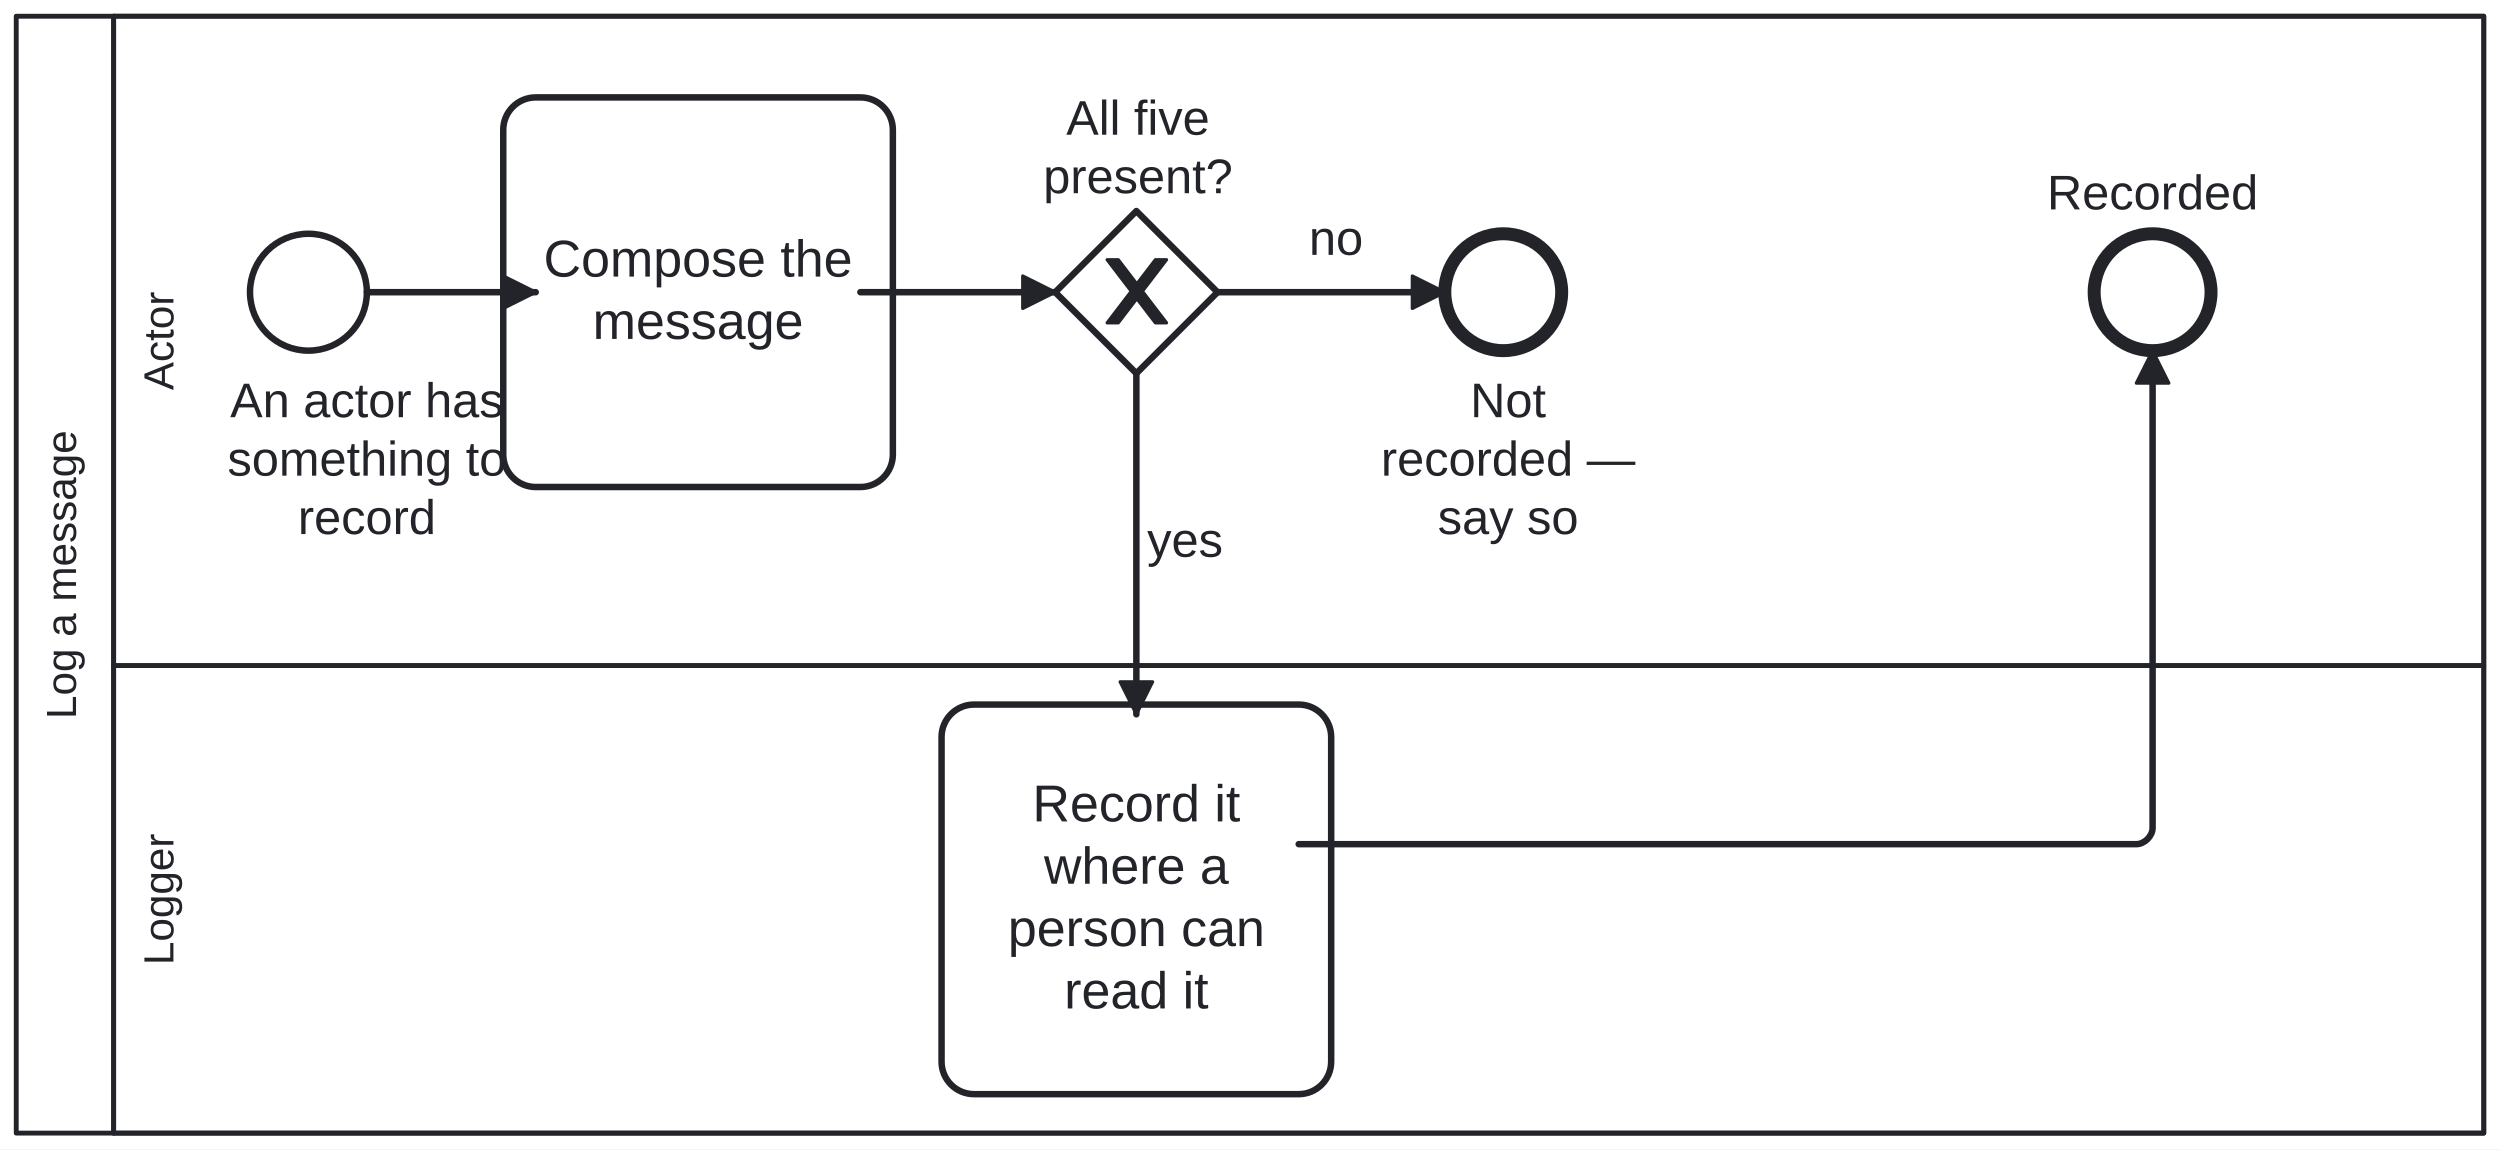
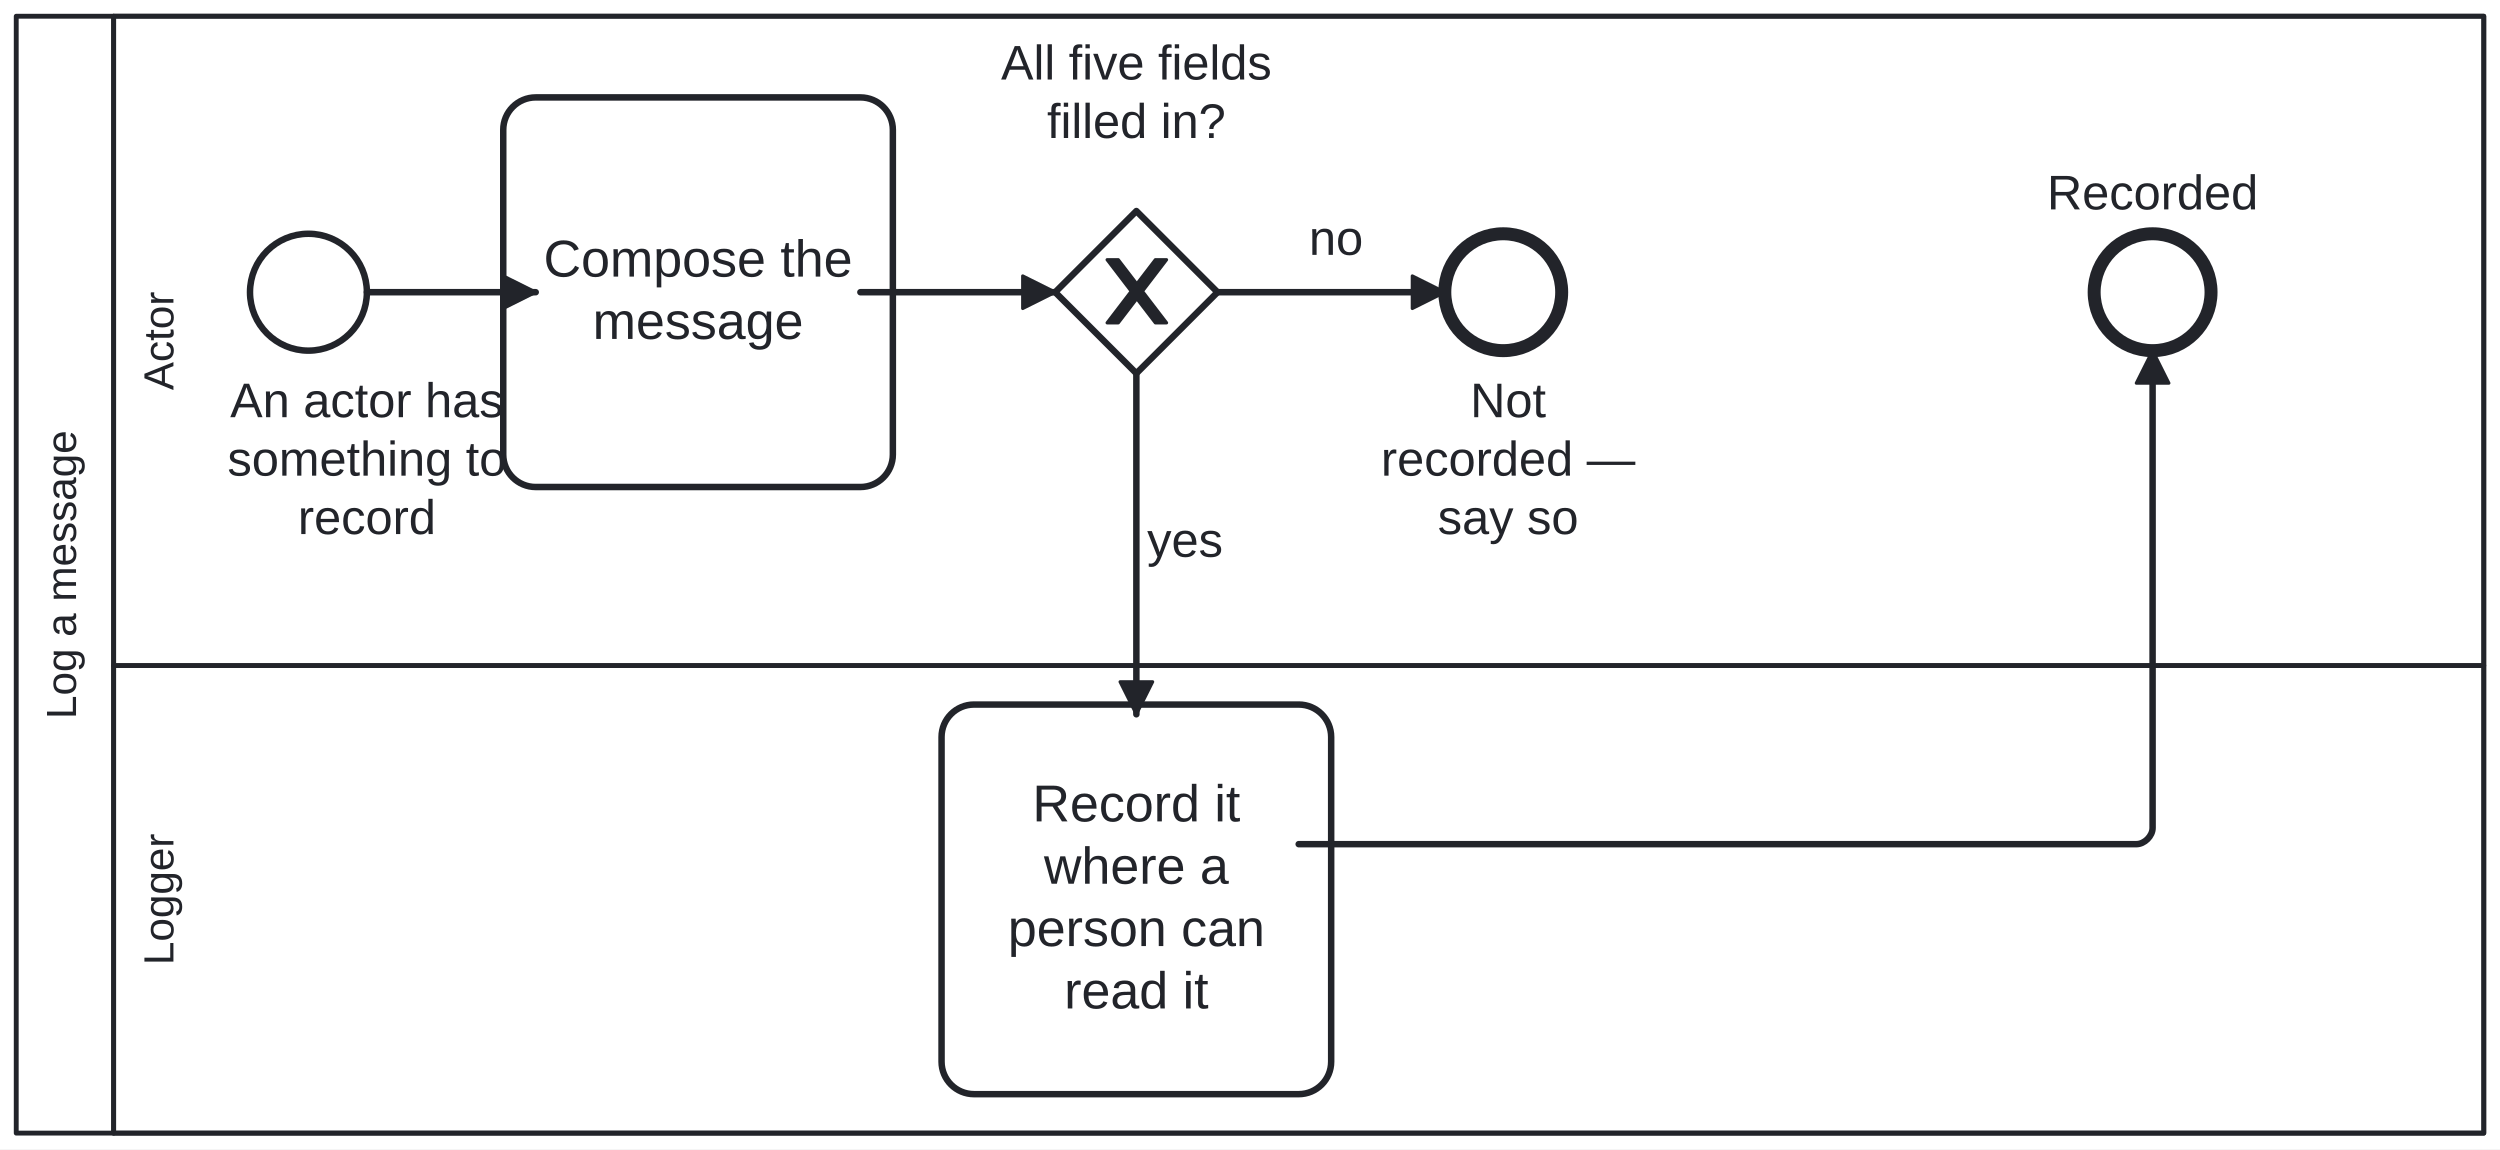
<svg xmlns="http://www.w3.org/2000/svg" width="100%" style="max-width:100%;height:auto" viewBox="155 75 770 354" version="1.1">
  <rect x="155" y="75" width="770" height="354" fill="#ffffff" />
  <g class="djs-group">
    <g class="djs-element djs-shape" data-element-id="Participant_Process_LogMessage" style="display: block;" transform="matrix(1 0 0 1 160 80)">
      <g class="djs-visual">
        <rect x="0" y="0" width="760" height="344" rx="0" ry="0" style="stroke-linecap: round; stroke-linejoin: round; stroke: rgb(34, 36, 42); stroke-width: 1.5px; fill: white; fill-opacity: 0.95;" />
        <path style="fill: none; stroke-linecap: round; stroke-linejoin: round; stroke: rgb(34, 36, 42); stroke-width: 1.5px;" d="M30,0L30,344" />
        <text lineHeight="1.05" class="djs-label" transform="matrix(-1.83697e-16 -1 1 -1.83697e-16 0 344)" style="font-family: Arial, sans-serif; font-size: 13px; font-weight: normal; fill: rgb(34, 36, 42);">
          <tspan x="127.554" y="18.413">Log a message</tspan>
        </text>
      </g>
      <rect class="djs-hit djs-hit-all" x="0" y="0" width="760" height="344" style="fill: none; stroke-opacity: 0; stroke: white; stroke-width: 15px;" />
    </g>
    <g class="djs-children">
      <g class="djs-group">
        <g class="djs-element djs-shape" data-element-id="Lane_Logger" style="display: block;" transform="matrix(1 0 0 1 190 280)">
          <g class="djs-visual">
            <rect x="0" y="0" width="730" height="144" rx="0" ry="0" style="stroke-linecap: round; stroke-linejoin: round; stroke: rgb(34, 36, 42); stroke-width: 1.5px; fill: white; fill-opacity: 0.25;" />
            <text lineHeight="1.05" class="djs-label" transform="matrix(-1.83697e-16 -1 1 -1.83697e-16 0 144)" style="font-family: Arial, sans-serif; font-size: 13px; font-weight: normal; fill: rgb(34, 36, 42);">
              <tspan x="51.76" y="18.413">Logger</tspan>
            </text>
          </g>
          <rect class="djs-hit djs-hit-all" x="0" y="0" width="730" height="144" style="fill: none; stroke-opacity: 0; stroke: white; stroke-width: 15px;" />
        </g>
      </g>
      <g class="djs-group">
        <g class="djs-element djs-shape" data-element-id="Lane_Actor" style="display: block;" transform="matrix(1 0 0 1 190 80)">
          <g class="djs-visual">
            <rect x="0" y="0" width="730" height="200" rx="0" ry="0" style="stroke-linecap: round; stroke-linejoin: round; stroke: rgb(34, 36, 42); stroke-width: 1.5px; fill: white; fill-opacity: 0.25;" />
            <text lineHeight="1.05" class="djs-label" transform="matrix(-1.83697e-16 -1 1 -1.83697e-16 0 200)" style="font-family: Arial, sans-serif; font-size: 13px; font-weight: normal; fill: rgb(34, 36, 42);">
              <tspan x="84.829" y="18.413">Actor</tspan>
            </text>
          </g>
          <rect class="djs-hit djs-hit-all" x="0" y="0" width="730" height="200" style="fill: none; stroke-opacity: 0; stroke: white; stroke-width: 15px;" />
        </g>
      </g>
      <g class="djs-group">
        <g class="djs-element djs-shape" data-element-id="Start_LogMessage" style="display: block;" transform="matrix(1 0 0 1 232 147)">
          <g class="djs-visual">
            <circle cx="18" cy="18" r="18" style="stroke-linecap: round; stroke-linejoin: round; stroke: rgb(34, 36, 42); stroke-width: 2px; fill: white; fill-opacity: 0.95;" />
          </g>
          <rect class="djs-hit djs-hit-all" x="0" y="0" width="36" height="36" style="fill: none; stroke-opacity: 0; stroke: white; stroke-width: 15px;" />
        </g>
      </g>
      <g class="djs-group">
        <g class="djs-element djs-shape" data-element-id="Start_LogMessage_label" style="display: block;" transform="matrix(1 0 0 1 225 190)">
          <g class="djs-visual">
            <text lineHeight="1.2" class="djs-label" style="font-family: Arial, sans-serif; font-size: 15px; font-weight: normal; fill: rgb(34, 36, 42);">
              <tspan x="0.893" y="13.5">An actor has</tspan>
              <tspan x="0.058" y="31.5">something to</tspan>
              <tspan x="21.741" y="49.5">record</tspan>
            </text>
          </g>
          <rect class="djs-hit djs-hit-all" x="0" y="0" width="86" height="54" style="fill: none; stroke-opacity: 0; stroke: white; stroke-width: 15px;" />
        </g>
      </g>
      <g class="djs-group">
        <g class="djs-element djs-shape" data-element-id="A_Compose" style="display: block;" transform="matrix(1 0 0 1 310 105)">
          <g class="djs-visual">
            <rect x="0" y="0" width="120" height="120" rx="10" ry="10" style="stroke-linecap: round; stroke-linejoin: round; stroke: rgb(34, 36, 42); stroke-width: 2px; fill: white; fill-opacity: 0.95;" />
            <text lineHeight="1.2" class="djs-label" style="font-family: Arial, sans-serif; font-size: 16px; font-weight: normal; fill: rgb(34, 36, 42);">
              <tspan x="12.418" y="55.2">Compose the </tspan>
              <tspan x="27.539" y="74.4">message</tspan>
            </text>
          </g>
          <rect class="djs-hit djs-hit-all" x="0" y="0" width="120" height="120" style="fill: none; stroke-opacity: 0; stroke: white; stroke-width: 15px;" />
        </g>
      </g>
      <g class="djs-group">
        <g class="djs-element djs-shape" data-element-id="GW_Complete" style="display: block;" transform="matrix(1 0 0 1 480 140)">
          <g class="djs-visual">
            <polygon points="25,0 50,25 25,50 0,25" style="stroke-linecap: round; stroke-linejoin: round; stroke: rgb(34, 36, 42); stroke-width: 2px; fill: white; fill-opacity: 0.95;" />
            <path d="m 16,15 7.429,9.714 -7.429,9.714 3.429,0 5.714,-7.464 5.714,7.464 3.429,0 -7.429,-9.714 7.429,-9.714 -3.429,0 -5.714,7.464 -5.714,-7.464 -3.429,0 z" style="fill: rgb(34, 36, 42); stroke-linecap: round; stroke-linejoin: round; stroke: rgb(34, 36, 42); stroke-width: 1px;" />
          </g>
          <rect class="djs-hit djs-hit-all" x="0" y="0" width="50" height="50" style="fill: none; stroke-opacity: 0; stroke: white; stroke-width: 15px;" />
        </g>
      </g>
      <g class="djs-group">
-         <g class="djs-element djs-shape" data-element-id="GW_Complete_label" style="display: block;" transform="matrix(1 0 0 1 476 103)">
-           <g class="djs-visual">
-             <text lineHeight="1.2" class="djs-label" style="font-family: Arial, sans-serif; font-size: 15px; font-weight: normal; fill: rgb(34, 36, 42);">
-               <tspan x="7.41" y="13.5">All five </tspan>
-               <tspan x="0.313" y="31.5">present?</tspan>
-             </text>
-           </g>
-           <rect class="djs-hit djs-hit-all" x="0" y="0" width="59" height="36" style="fill: none; stroke-opacity: 0; stroke: white; stroke-width: 15px;" />
+         <g class="djs-element djs-shape" data-element-id="GW_Complete_label" style="display: block;" transform="matrix(1 0 0 1 463 86)">
+           <g class="djs-visual">
+             <text lineHeight="1.2" class="djs-label" style="font-family: Arial, sans-serif; font-size: 15px; font-weight: normal; fill: rgb(34, 36, 42);">
+               <tspan x="0.318" y="13.5">All five fields</tspan>
+               <tspan x="14.483" y="31.5">filled in?</tspan>
+             </text>
+           </g>
+           <rect class="djs-hit djs-hit-all" x="0" y="0" width="84" height="36" style="fill: none; stroke-opacity: 0; stroke: white; stroke-width: 15px;" />
        </g>
      </g>
      <g class="djs-group">
        <g class="djs-element djs-shape" data-element-id="A_Record" style="display: block;" transform="matrix(1 0 0 1 445 292)">
          <g class="djs-visual">
            <rect x="0" y="0" width="120" height="120" rx="10" ry="10" style="stroke-linecap: round; stroke-linejoin: round; stroke: rgb(34, 36, 42); stroke-width: 2px; fill: white; fill-opacity: 0.95;" />
            <text lineHeight="1.2" class="djs-label" style="font-family: Arial, sans-serif; font-size: 16px; font-weight: normal; fill: rgb(34, 36, 42);">
              <tspan x="27.988" y="36">Record it </tspan>
              <tspan x="31.539" y="55.2">where a</tspan>
              <tspan x="20.418" y="74.4">person can </tspan>
              <tspan x="37.766" y="93.6">read it</tspan>
            </text>
          </g>
          <rect class="djs-hit djs-hit-all" x="0" y="0" width="120" height="120" style="fill: none; stroke-opacity: 0; stroke: white; stroke-width: 15px;" />
        </g>
      </g>
      <g class="djs-group">
        <g class="djs-element djs-shape" data-element-id="End_Logged" style="display: block;" transform="matrix(1 0 0 1 800 147)">
          <g class="djs-visual">
            <circle cx="18" cy="18" r="18" style="stroke-linecap: round; stroke-linejoin: round; stroke: rgb(34, 36, 42); stroke-width: 4px; fill: white; fill-opacity: 0.95;" />
          </g>
          <rect class="djs-hit djs-hit-all" x="0" y="0" width="36" height="36" style="fill: none; stroke-opacity: 0; stroke: white; stroke-width: 15px;" />
        </g>
      </g>
      <g class="djs-group">
        <g class="djs-element djs-shape" data-element-id="End_Logged_label" style="display: block;" transform="matrix(1 0 0 1 785 126)">
          <g class="djs-visual">
            <text lineHeight="1.2" class="djs-label" style="font-family: Arial, sans-serif; font-size: 15px; font-weight: normal; fill: rgb(34, 36, 42);">
              <tspan x="0.48" y="13.5">Recorded</tspan>
            </text>
          </g>
          <rect class="djs-hit djs-hit-all" x="0" y="0" width="66" height="18" style="fill: none; stroke-opacity: 0; stroke: white; stroke-width: 15px;" />
        </g>
      </g>
      <g class="djs-group">
        <g class="djs-element djs-shape" data-element-id="End_NotLogged" style="display: block;" transform="matrix(1 0 0 1 600 147)">
          <g class="djs-visual">
            <circle cx="18" cy="18" r="18" style="stroke-linecap: round; stroke-linejoin: round; stroke: rgb(34, 36, 42); stroke-width: 4px; fill: white; fill-opacity: 0.95;" />
          </g>
          <rect class="djs-hit djs-hit-all" x="0" y="0" width="36" height="36" style="fill: none; stroke-opacity: 0; stroke: white; stroke-width: 15px;" />
        </g>
      </g>
      <g class="djs-group">
        <g class="djs-element djs-shape" data-element-id="End_NotLogged_label" style="display: block;" transform="matrix(1 0 0 1 576 190)">
          <g class="djs-visual">
            <text lineHeight="1.2" class="djs-label" style="font-family: Arial, sans-serif; font-size: 15px; font-weight: normal; fill: rgb(34, 36, 42);">
              <tspan x="31.829" y="13.5">Not </tspan>
              <tspan x="4.315" y="31.5">recorded — </tspan>
              <tspan x="21.824" y="49.5">say so</tspan>
            </text>
          </g>
          <rect class="djs-hit djs-hit-all" x="0" y="0" width="87" height="36" style="fill: none; stroke-opacity: 0; stroke: white; stroke-width: 15px;" />
        </g>
      </g>
      <g class="djs-group">
        <g class="djs-element djs-connection" data-element-id="SF_LM_1" style="display: block;">
          <g class="djs-visual">
            <defs>
              <marker id="bpmn-marker-1" viewBox="0 0 20 20" refX="11" refY="10" markerWidth="10" markerHeight="10" orient="auto">
                <path d="M 1 5 L 11 10 L 1 15 Z" style="stroke-linecap: round; stroke-linejoin: round; stroke: rgb(34, 36, 42); stroke-width: 1px; fill: rgb(34, 36, 42);" />
              </marker>
            </defs>
            <path data-corner-radius="5" style="fill: none; stroke-linecap: round; stroke-linejoin: round; stroke: rgb(34, 36, 42); stroke-width: 2px; marker-end: url('#bpmn-marker-1');" d="M268,165L320,165" />
          </g>
          <path d="M268,165L320,165" class="djs-hit djs-hit-stroke" style="fill: none; stroke-opacity: 0; stroke: white; stroke-width: 15px;" />
        </g>
      </g>
      <g class="djs-group">
        <g class="djs-element djs-connection" data-element-id="SF_LM_2" style="display: block;">
          <g class="djs-visual">
            <defs>
              <marker id="bpmn-marker-2" viewBox="0 0 20 20" refX="11" refY="10" markerWidth="10" markerHeight="10" orient="auto">
                <path d="M 1 5 L 11 10 L 1 15 Z" style="stroke-linecap: round; stroke-linejoin: round; stroke: rgb(34, 36, 42); stroke-width: 1px; fill: rgb(34, 36, 42);" />
              </marker>
            </defs>
            <path data-corner-radius="5" style="fill: none; stroke-linecap: round; stroke-linejoin: round; stroke: rgb(34, 36, 42); stroke-width: 2px; marker-end: url('#bpmn-marker-2');" d="M420,165L480,165" />
          </g>
          <path d="M420,165L480,165" class="djs-hit djs-hit-stroke" style="fill: none; stroke-opacity: 0; stroke: white; stroke-width: 15px;" />
        </g>
      </g>
      <g class="djs-group">
        <g class="djs-element djs-connection" data-element-id="SF_LM_3" style="display: block;">
          <g class="djs-visual">
            <defs>
              <marker id="bpmn-marker-3" viewBox="0 0 20 20" refX="11" refY="10" markerWidth="10" markerHeight="10" orient="auto">
                <path d="M 1 5 L 11 10 L 1 15 Z" style="stroke-linecap: round; stroke-linejoin: round; stroke: rgb(34, 36, 42); stroke-width: 1px; fill: rgb(34, 36, 42);" />
              </marker>
            </defs>
            <path data-corner-radius="5" style="fill: none; stroke-linecap: round; stroke-linejoin: round; stroke: rgb(34, 36, 42); stroke-width: 2px; marker-end: url('#bpmn-marker-3');" d="M530,165L600,165" />
          </g>
          <path d="M530,165L600,165" class="djs-hit djs-hit-stroke" style="fill: none; stroke-opacity: 0; stroke: white; stroke-width: 15px;" />
        </g>
      </g>
      <g class="djs-group">
        <g class="djs-element djs-shape" data-element-id="SF_LM_3_label" style="display: block;" transform="matrix(1 0 0 1 558 140)">
          <g class="djs-visual">
            <text lineHeight="1.2" class="djs-label" style="font-family: Arial, sans-serif; font-size: 15px; font-weight: normal; fill: rgb(34, 36, 42);">
              <tspan x="0.158" y="13.5">no</tspan>
            </text>
          </g>
          <rect class="djs-hit djs-hit-all" x="0" y="0" width="17" height="18" style="fill: none; stroke-opacity: 0; stroke: white; stroke-width: 15px;" />
        </g>
      </g>
      <g class="djs-group">
        <g class="djs-element djs-connection" data-element-id="SF_LM_4" style="display: block;">
          <g class="djs-visual">
            <defs>
              <marker id="bpmn-marker-4" viewBox="0 0 20 20" refX="11" refY="10" markerWidth="10" markerHeight="10" orient="auto">
                <path d="M 1 5 L 11 10 L 1 15 Z" style="stroke-linecap: round; stroke-linejoin: round; stroke: rgb(34, 36, 42); stroke-width: 1px; fill: rgb(34, 36, 42);" />
              </marker>
            </defs>
            <path data-corner-radius="5" style="fill: none; stroke-linecap: round; stroke-linejoin: round; stroke: rgb(34, 36, 42); stroke-width: 2px; marker-end: url('#bpmn-marker-4');" d="M505,190L505,295" />
          </g>
          <path d="M505,190L505,295" class="djs-hit djs-hit-stroke" style="fill: none; stroke-opacity: 0; stroke: white; stroke-width: 15px;" />
        </g>
      </g>
      <g class="djs-group">
        <g class="djs-element djs-shape" data-element-id="SF_LM_4_label" style="display: block;" transform="matrix(1 0 0 1 508 233)">
          <g class="djs-visual">
            <text lineHeight="1.2" class="djs-label" style="font-family: Arial, sans-serif; font-size: 15px; font-weight: normal; fill: rgb(34, 36, 42);">
              <tspan x="0.329" y="13.5">yes</tspan>
            </text>
          </g>
          <rect class="djs-hit djs-hit-all" x="0" y="0" width="24" height="18" style="fill: none; stroke-opacity: 0; stroke: white; stroke-width: 15px;" />
        </g>
      </g>
      <g class="djs-group">
        <g class="djs-element djs-connection" data-element-id="SF_LM_5" style="display: block;">
          <g class="djs-visual">
            <defs>
              <marker id="bpmn-marker-5" viewBox="0 0 20 20" refX="11" refY="10" markerWidth="10" markerHeight="10" orient="auto">
                <path d="M 1 5 L 11 10 L 1 15 Z" style="stroke-linecap: round; stroke-linejoin: round; stroke: rgb(34, 36, 42); stroke-width: 1px; fill: rgb(34, 36, 42);" />
              </marker>
            </defs>
            <path data-corner-radius="5" style="fill: none; stroke-linecap: round; stroke-linejoin: round; stroke: rgb(34, 36, 42); stroke-width: 2px; marker-end: url('#bpmn-marker-5');" d="M555,335L813,335C815.5,335,818,332.5,818,330L818,183" />
          </g>
          <path d="M555,335L818,335L818,183" class="djs-hit djs-hit-stroke" style="fill: none; stroke-opacity: 0; stroke: white; stroke-width: 15px;" />
        </g>
      </g>
    </g>
  </g>
</svg>
